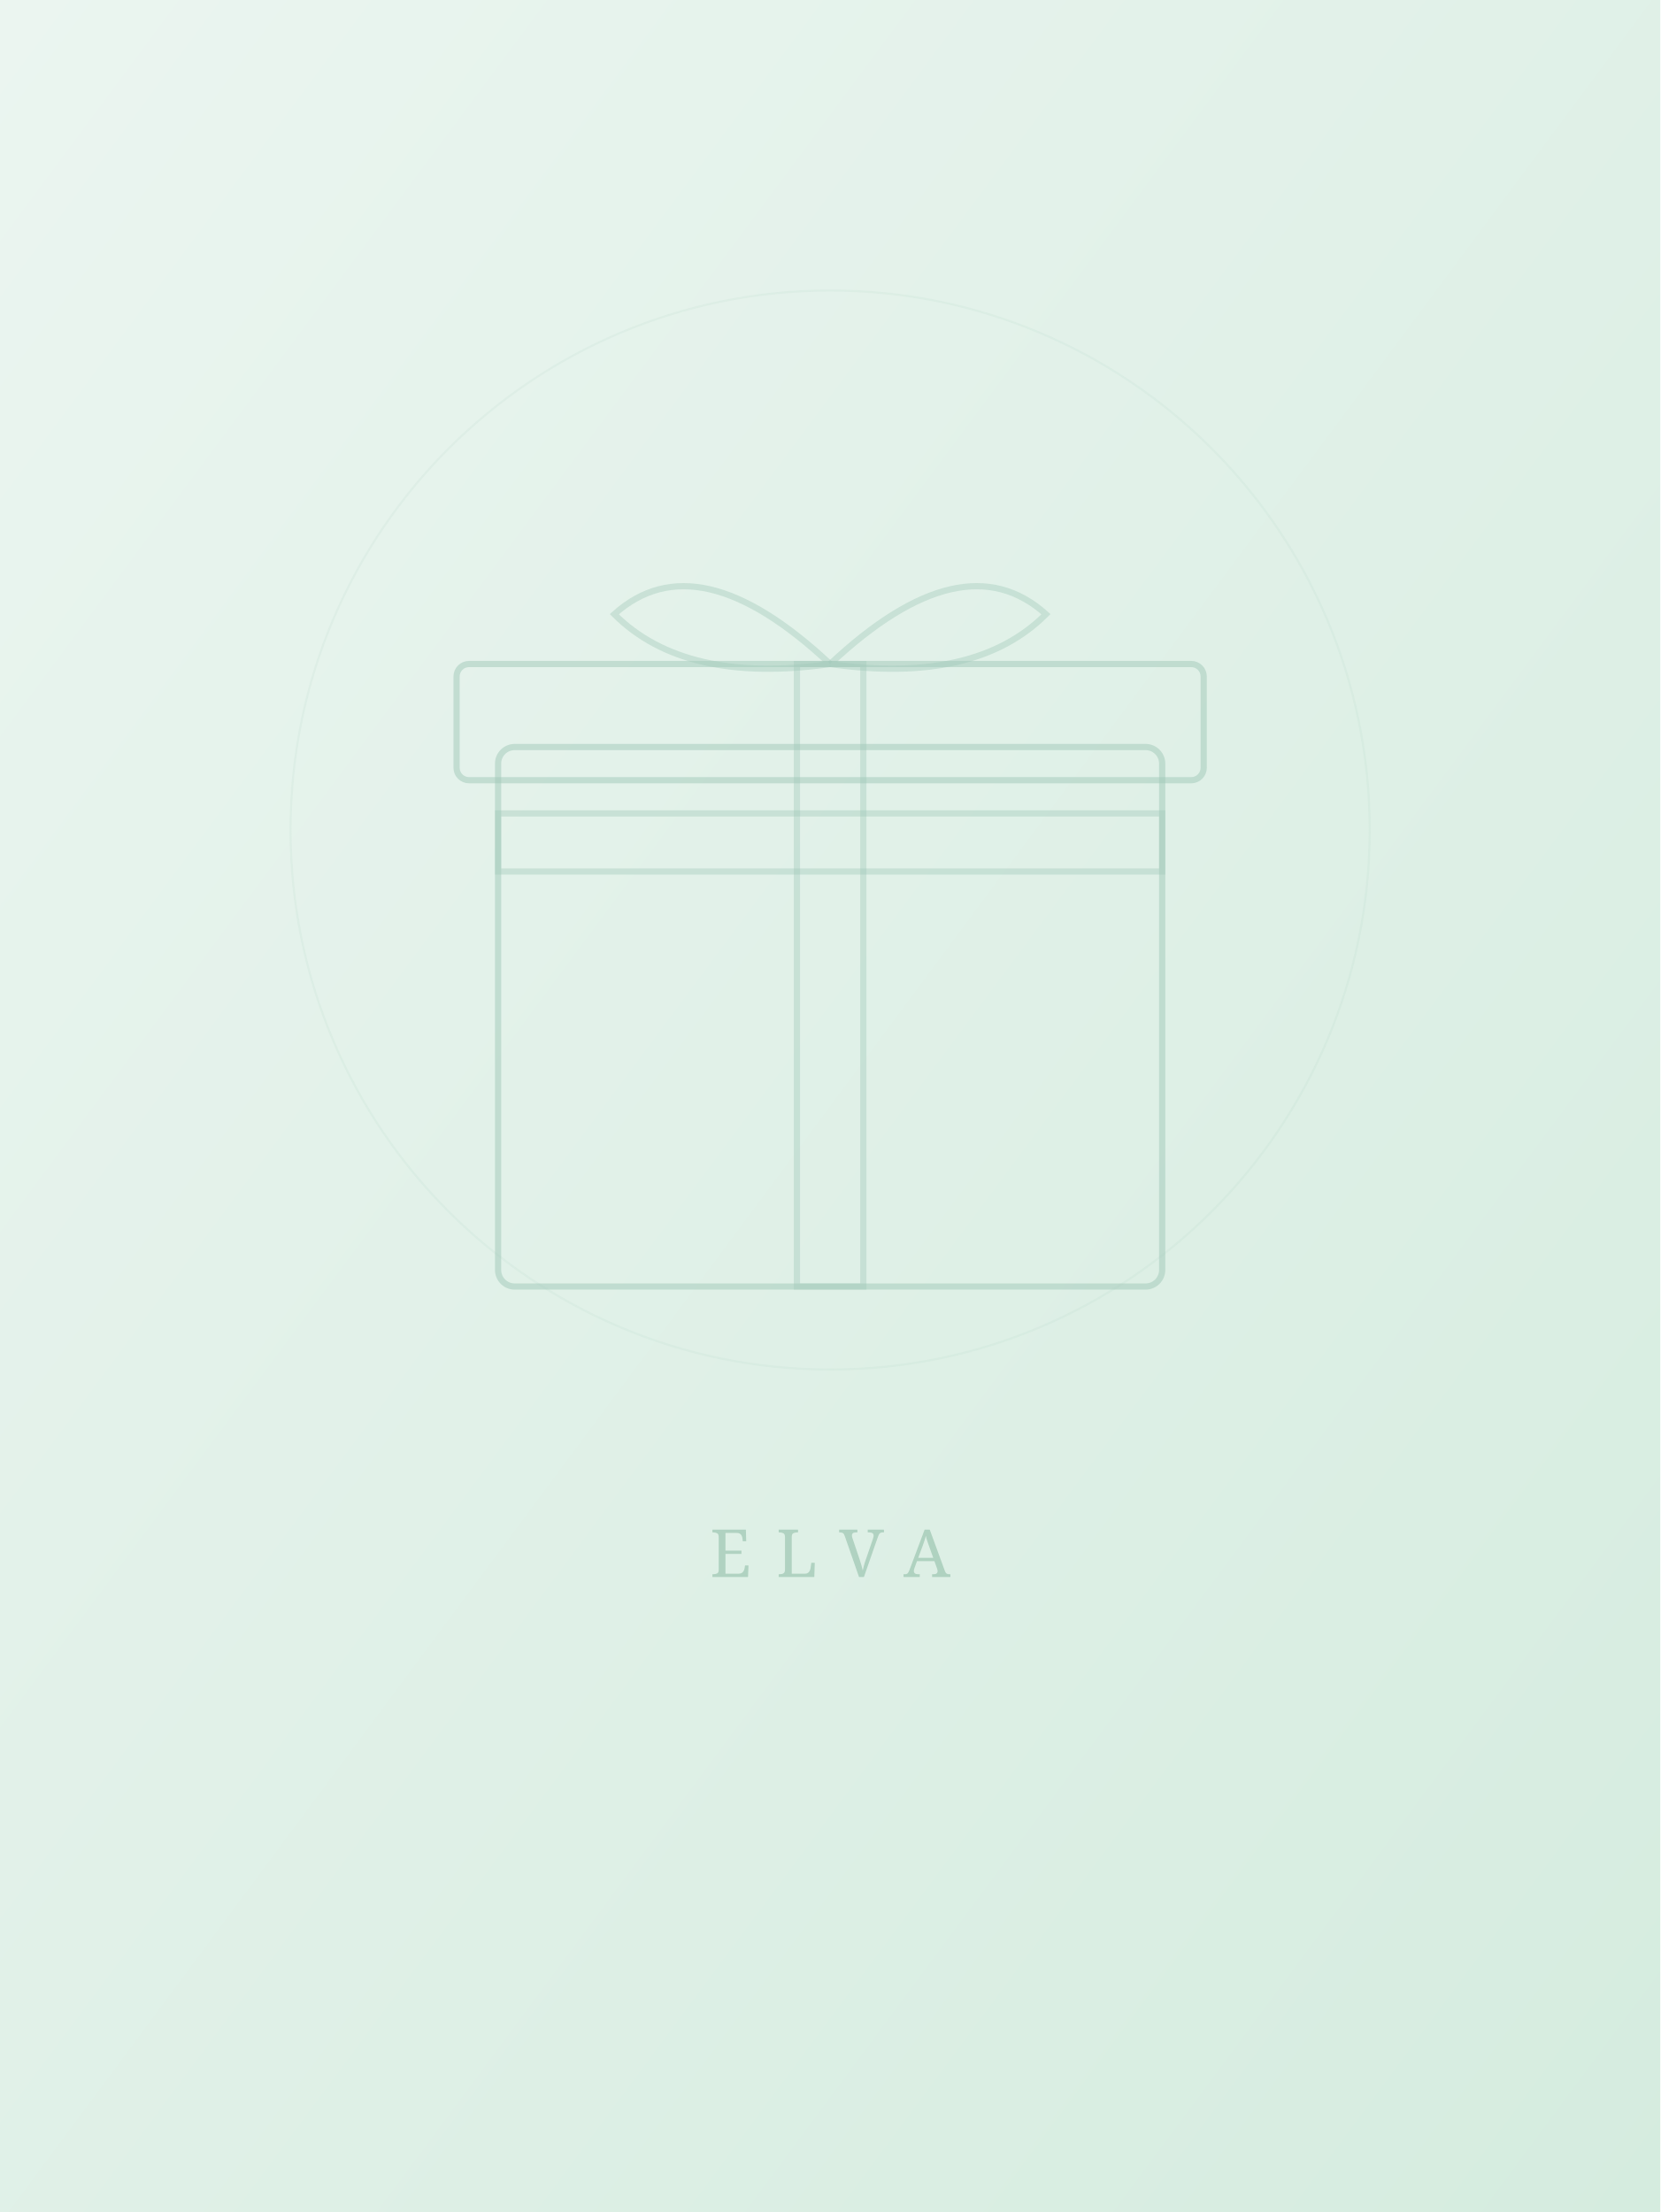
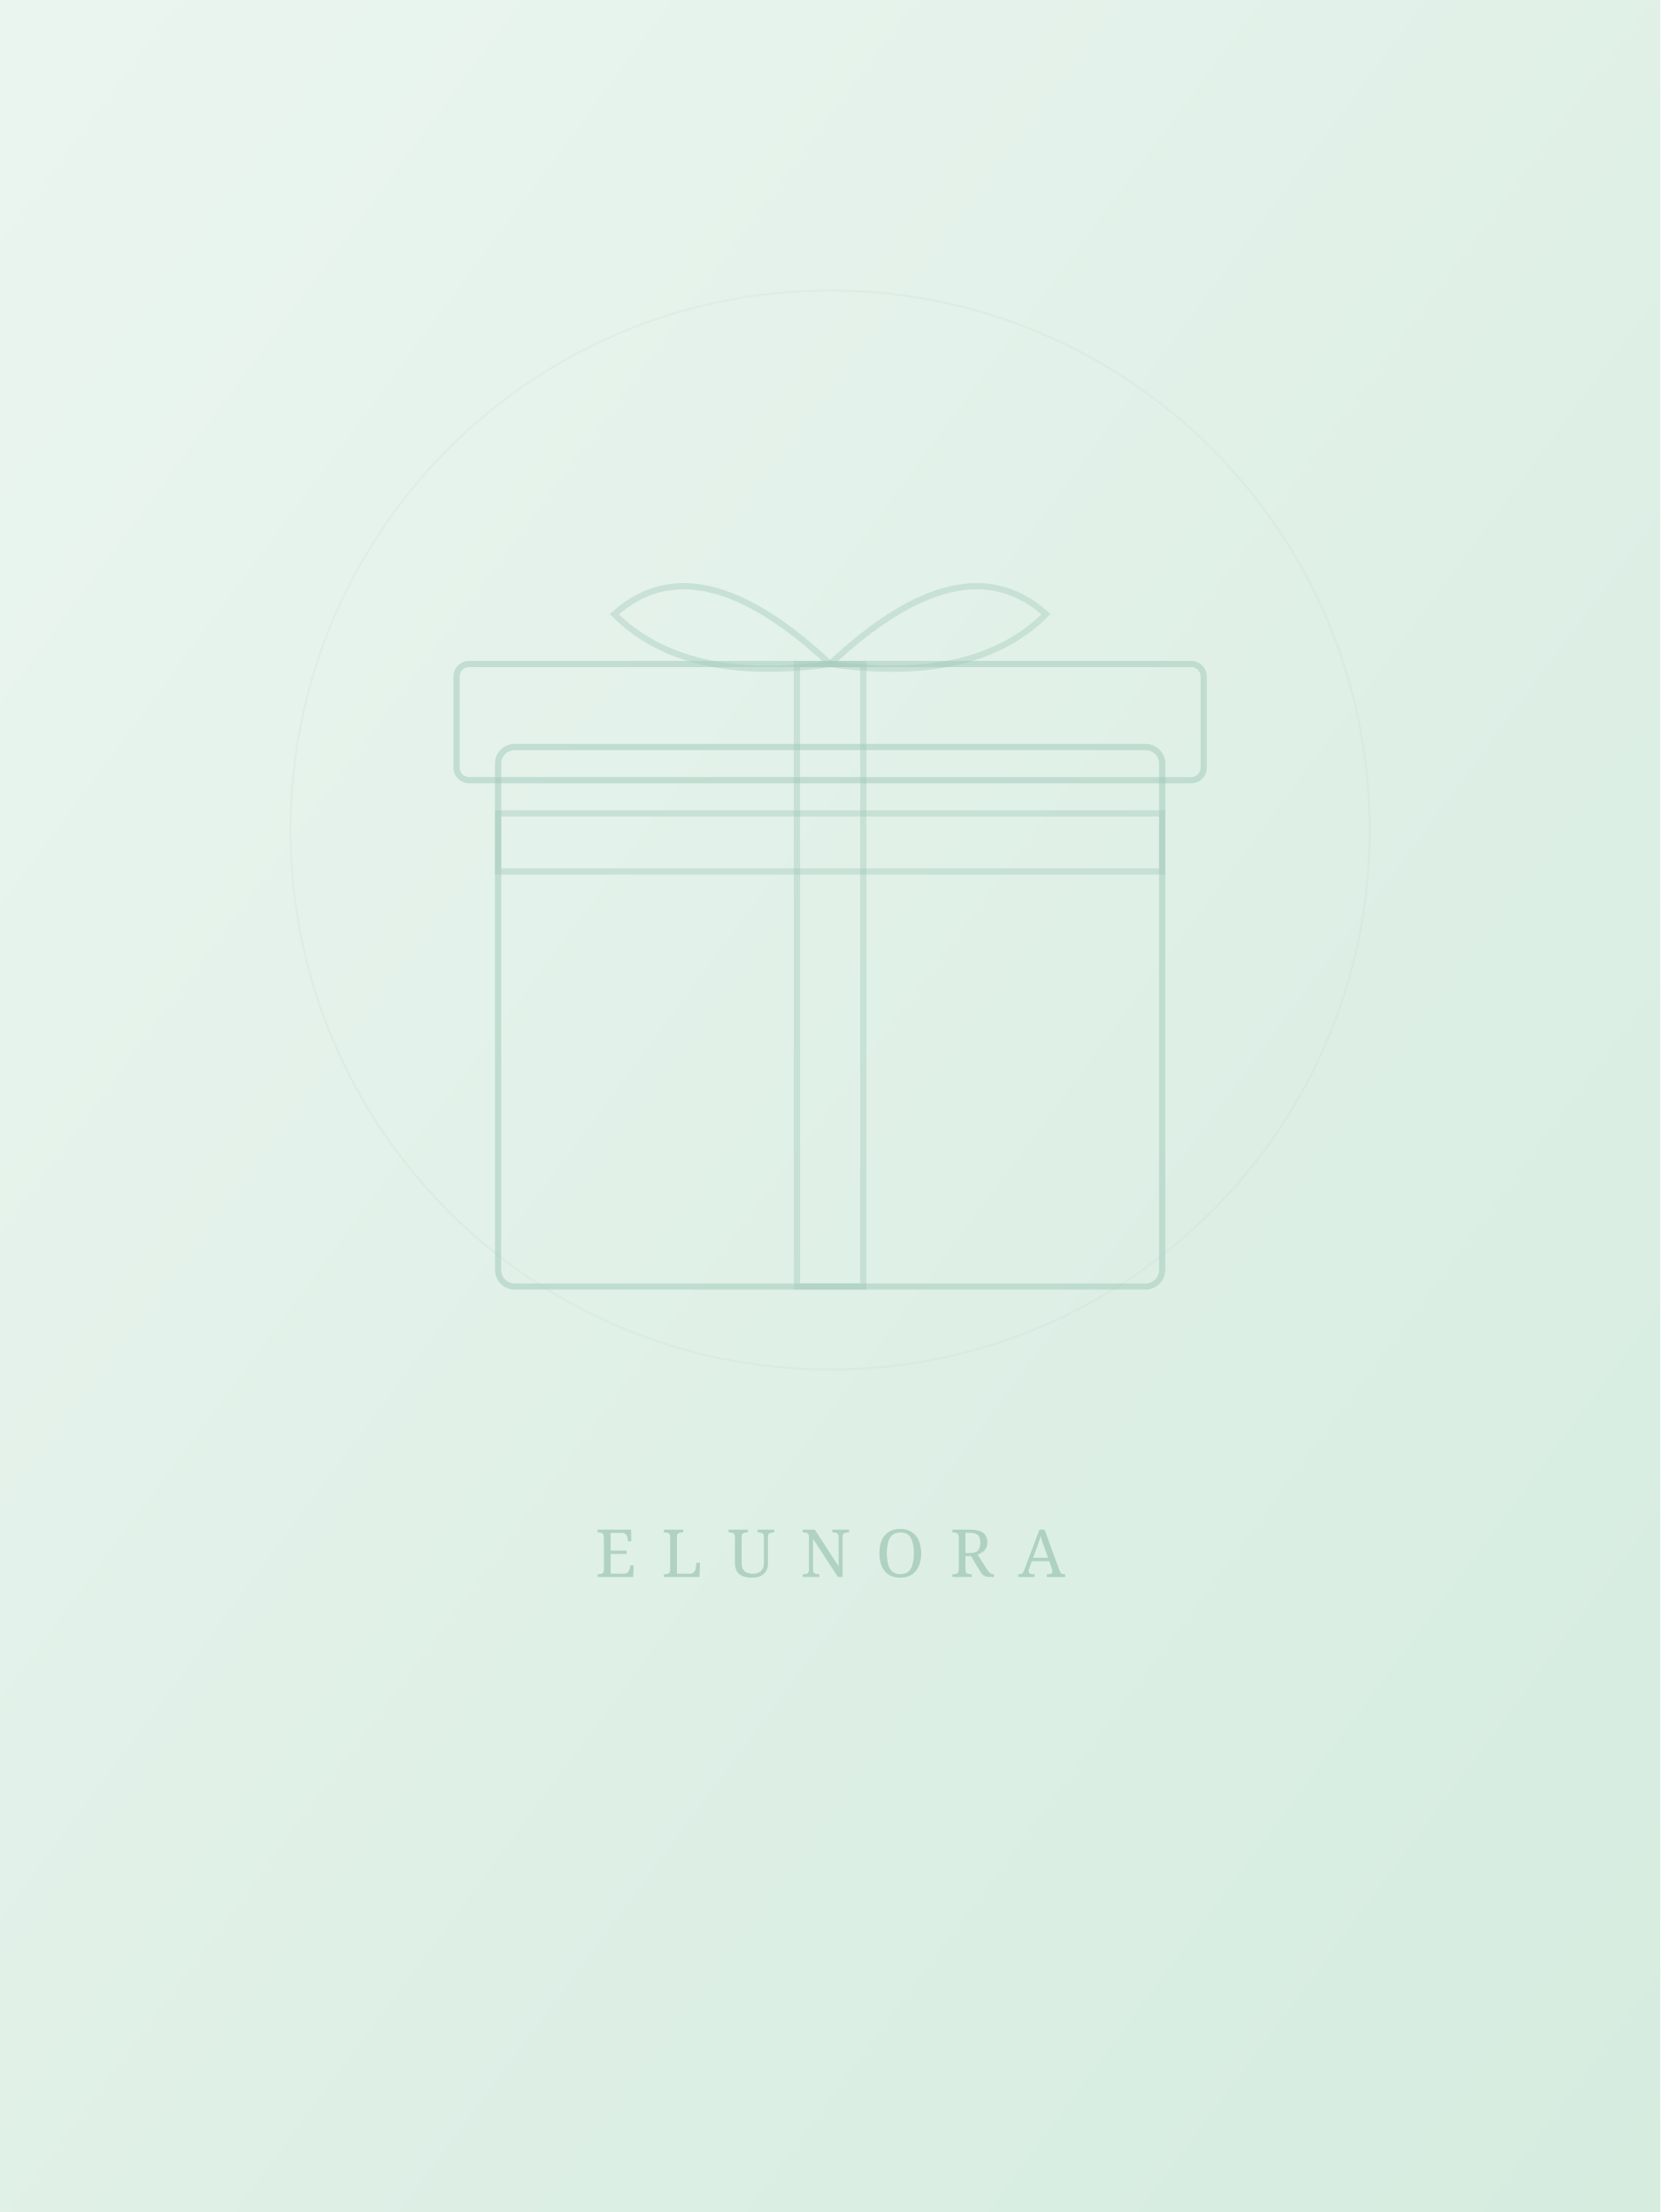
<svg xmlns="http://www.w3.org/2000/svg" viewBox="0 0 400 533" width="400" height="533">
  <defs>
    <linearGradient id="bg" x1="0%" y1="0%" x2="100%" y2="100%">
      <stop offset="0%" style="stop-color:#EBF5F0" />
      <stop offset="100%" style="stop-color:#D5ECDF" />
    </linearGradient>
  </defs>
  <rect width="400" height="533" fill="url(#bg)" />
  <rect x="120" y="180" width="160" height="130" rx="4" fill="none" stroke="#A0C8B8" stroke-width="1.5" opacity="0.5" />
  <rect x="110" y="160" width="180" height="28" rx="3" fill="none" stroke="#A0C8B8" stroke-width="1.5" opacity="0.5" />
  <rect x="192" y="160" width="16" height="150" fill="none" stroke="#A0C8B8" stroke-width="1.5" opacity="0.4" />
  <rect x="120" y="196" width="160" height="14" fill="none" stroke="#A0C8B8" stroke-width="1.5" opacity="0.4" />
  <path d="M 200 160 Q 168 130 148 148 Q 165 165 200 160" fill="none" stroke="#A0C8B8" stroke-width="1.5" opacity="0.4" />
  <path d="M 200 160 Q 232 130 252 148 Q 235 165 200 160" fill="none" stroke="#A0C8B8" stroke-width="1.5" opacity="0.4" />
  <circle cx="200" cy="200" r="130" fill="none" stroke="#A0C8B8" stroke-width="0.5" opacity="0.12" />
-   <text x="200" y="380" font-family="Georgia, serif" font-size="16" fill="#5A9A7A" text-anchor="middle" letter-spacing="6" opacity="0.35">ELVA</text>
+   <text x="200" y="380" font-family="Georgia, serif" font-size="16" fill="#5A9A7A" text-anchor="middle" letter-spacing="6" opacity="0.35">ELUNORA</text>
</svg>
